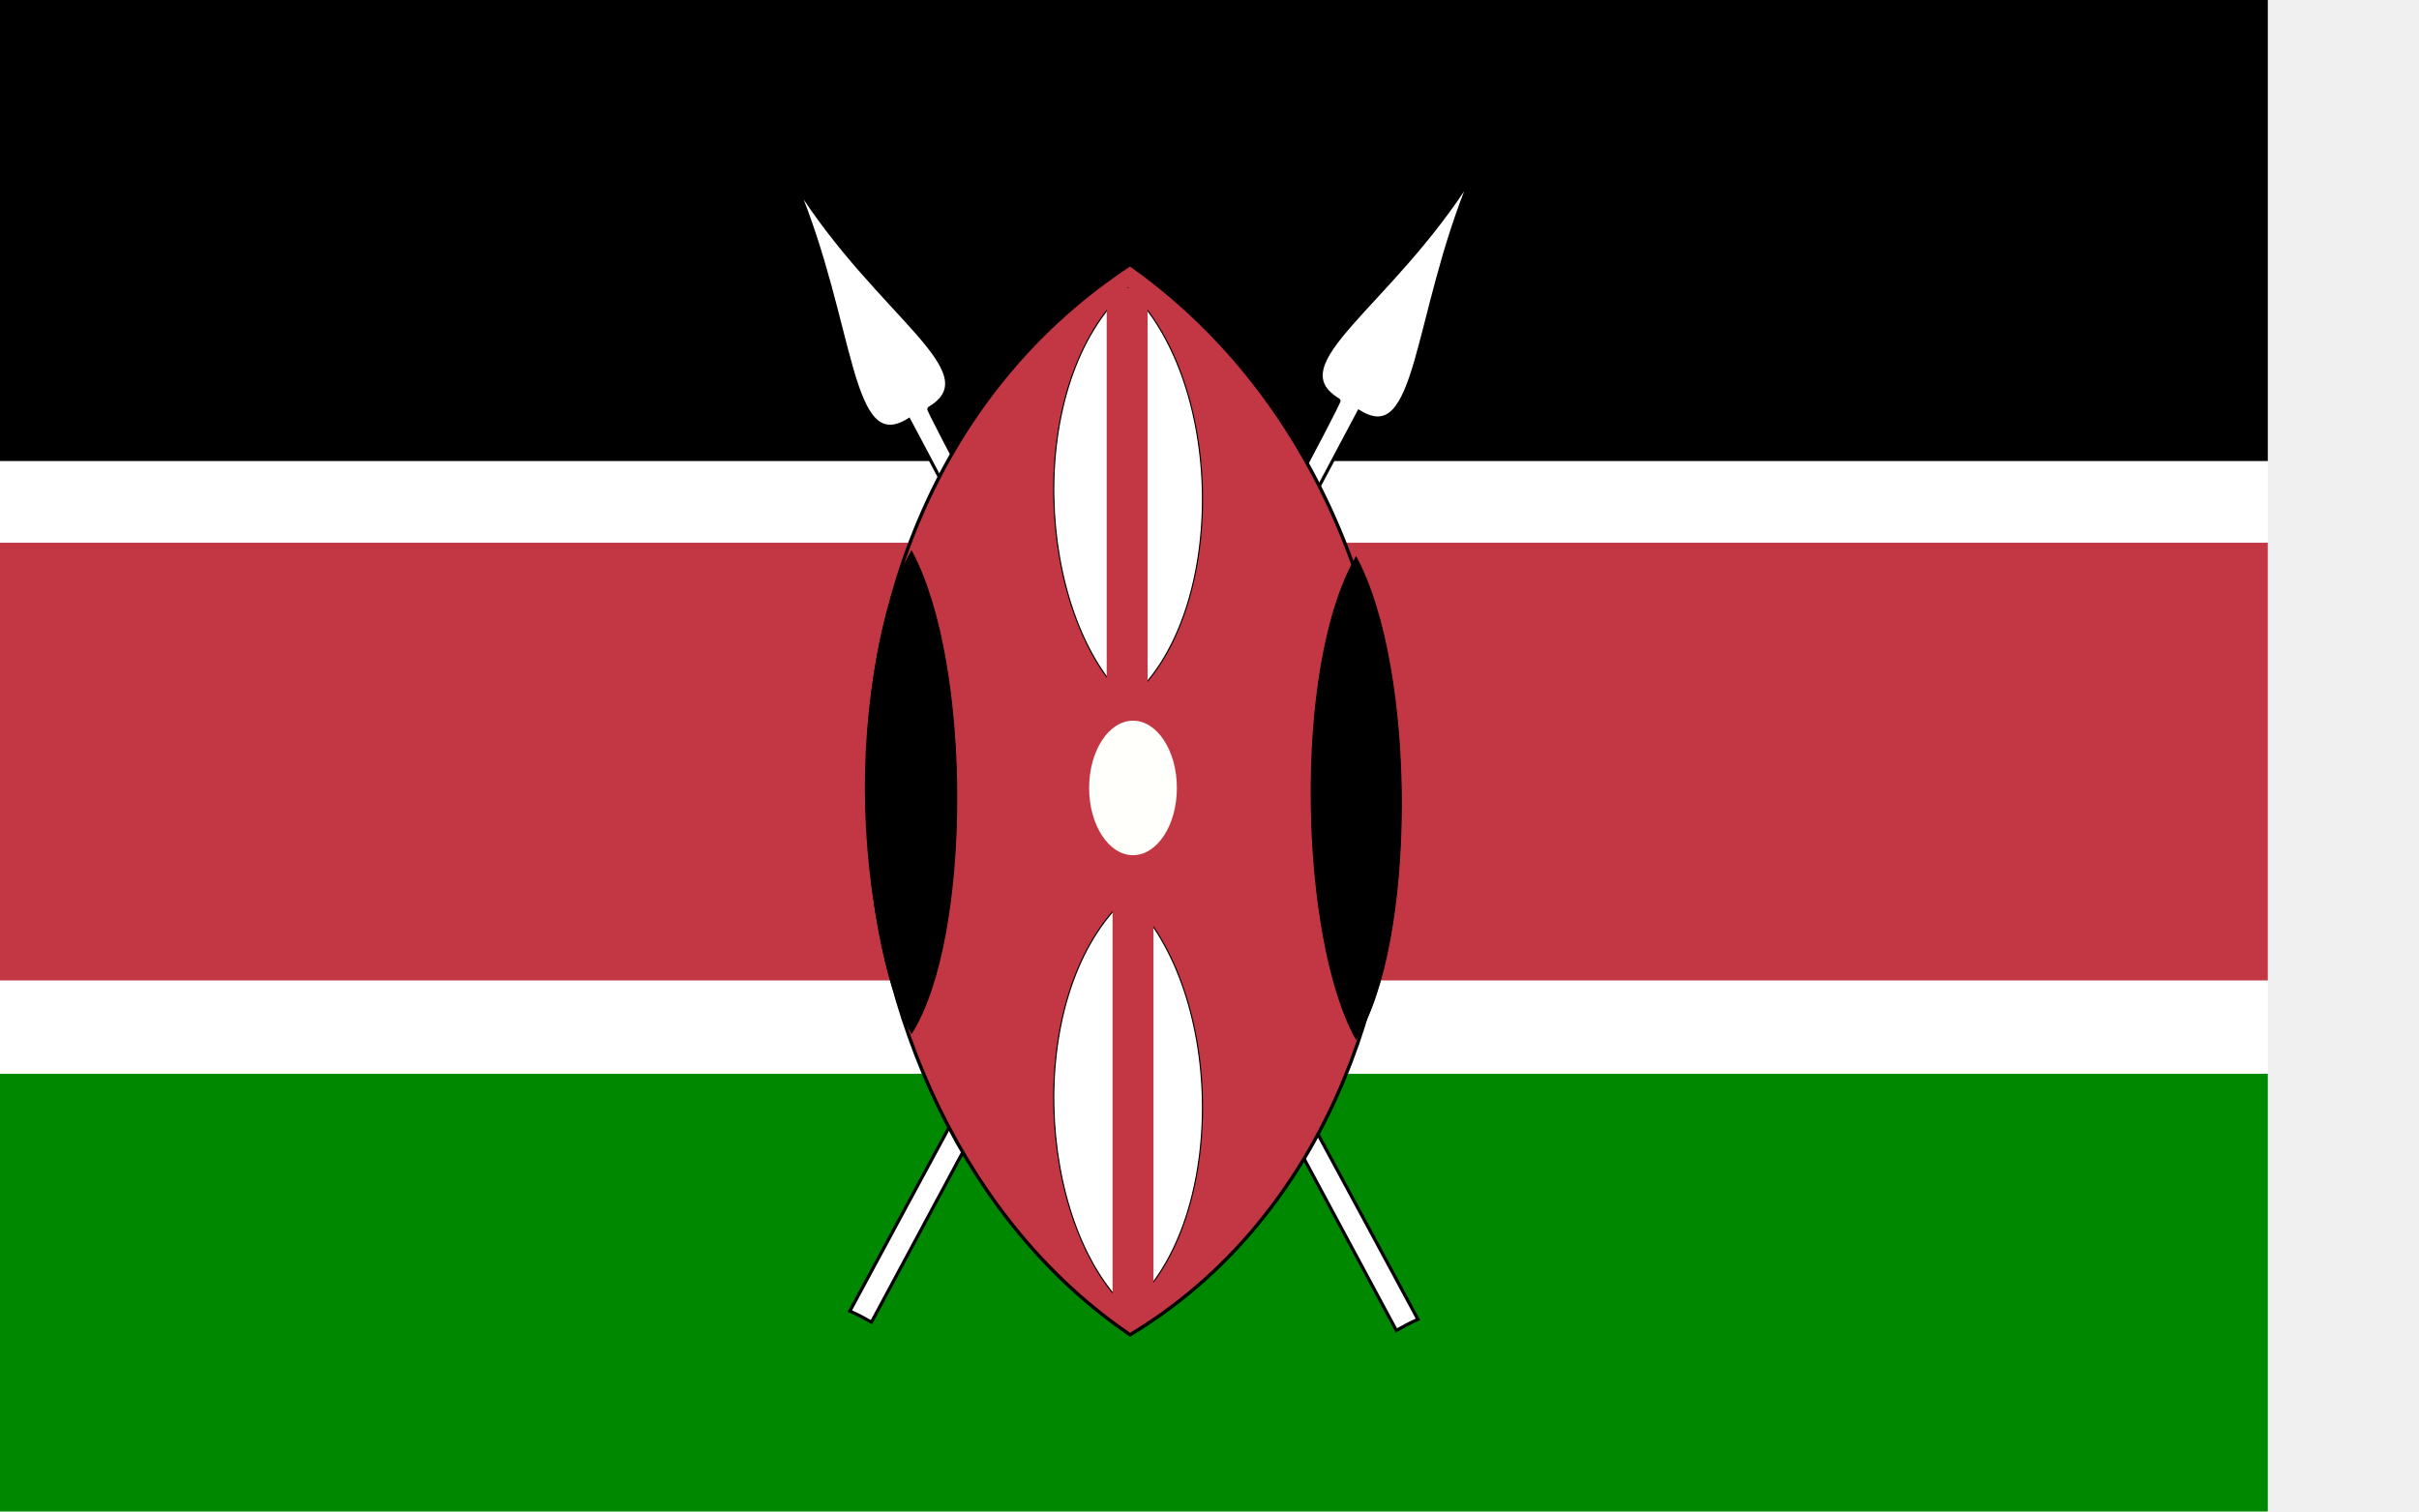
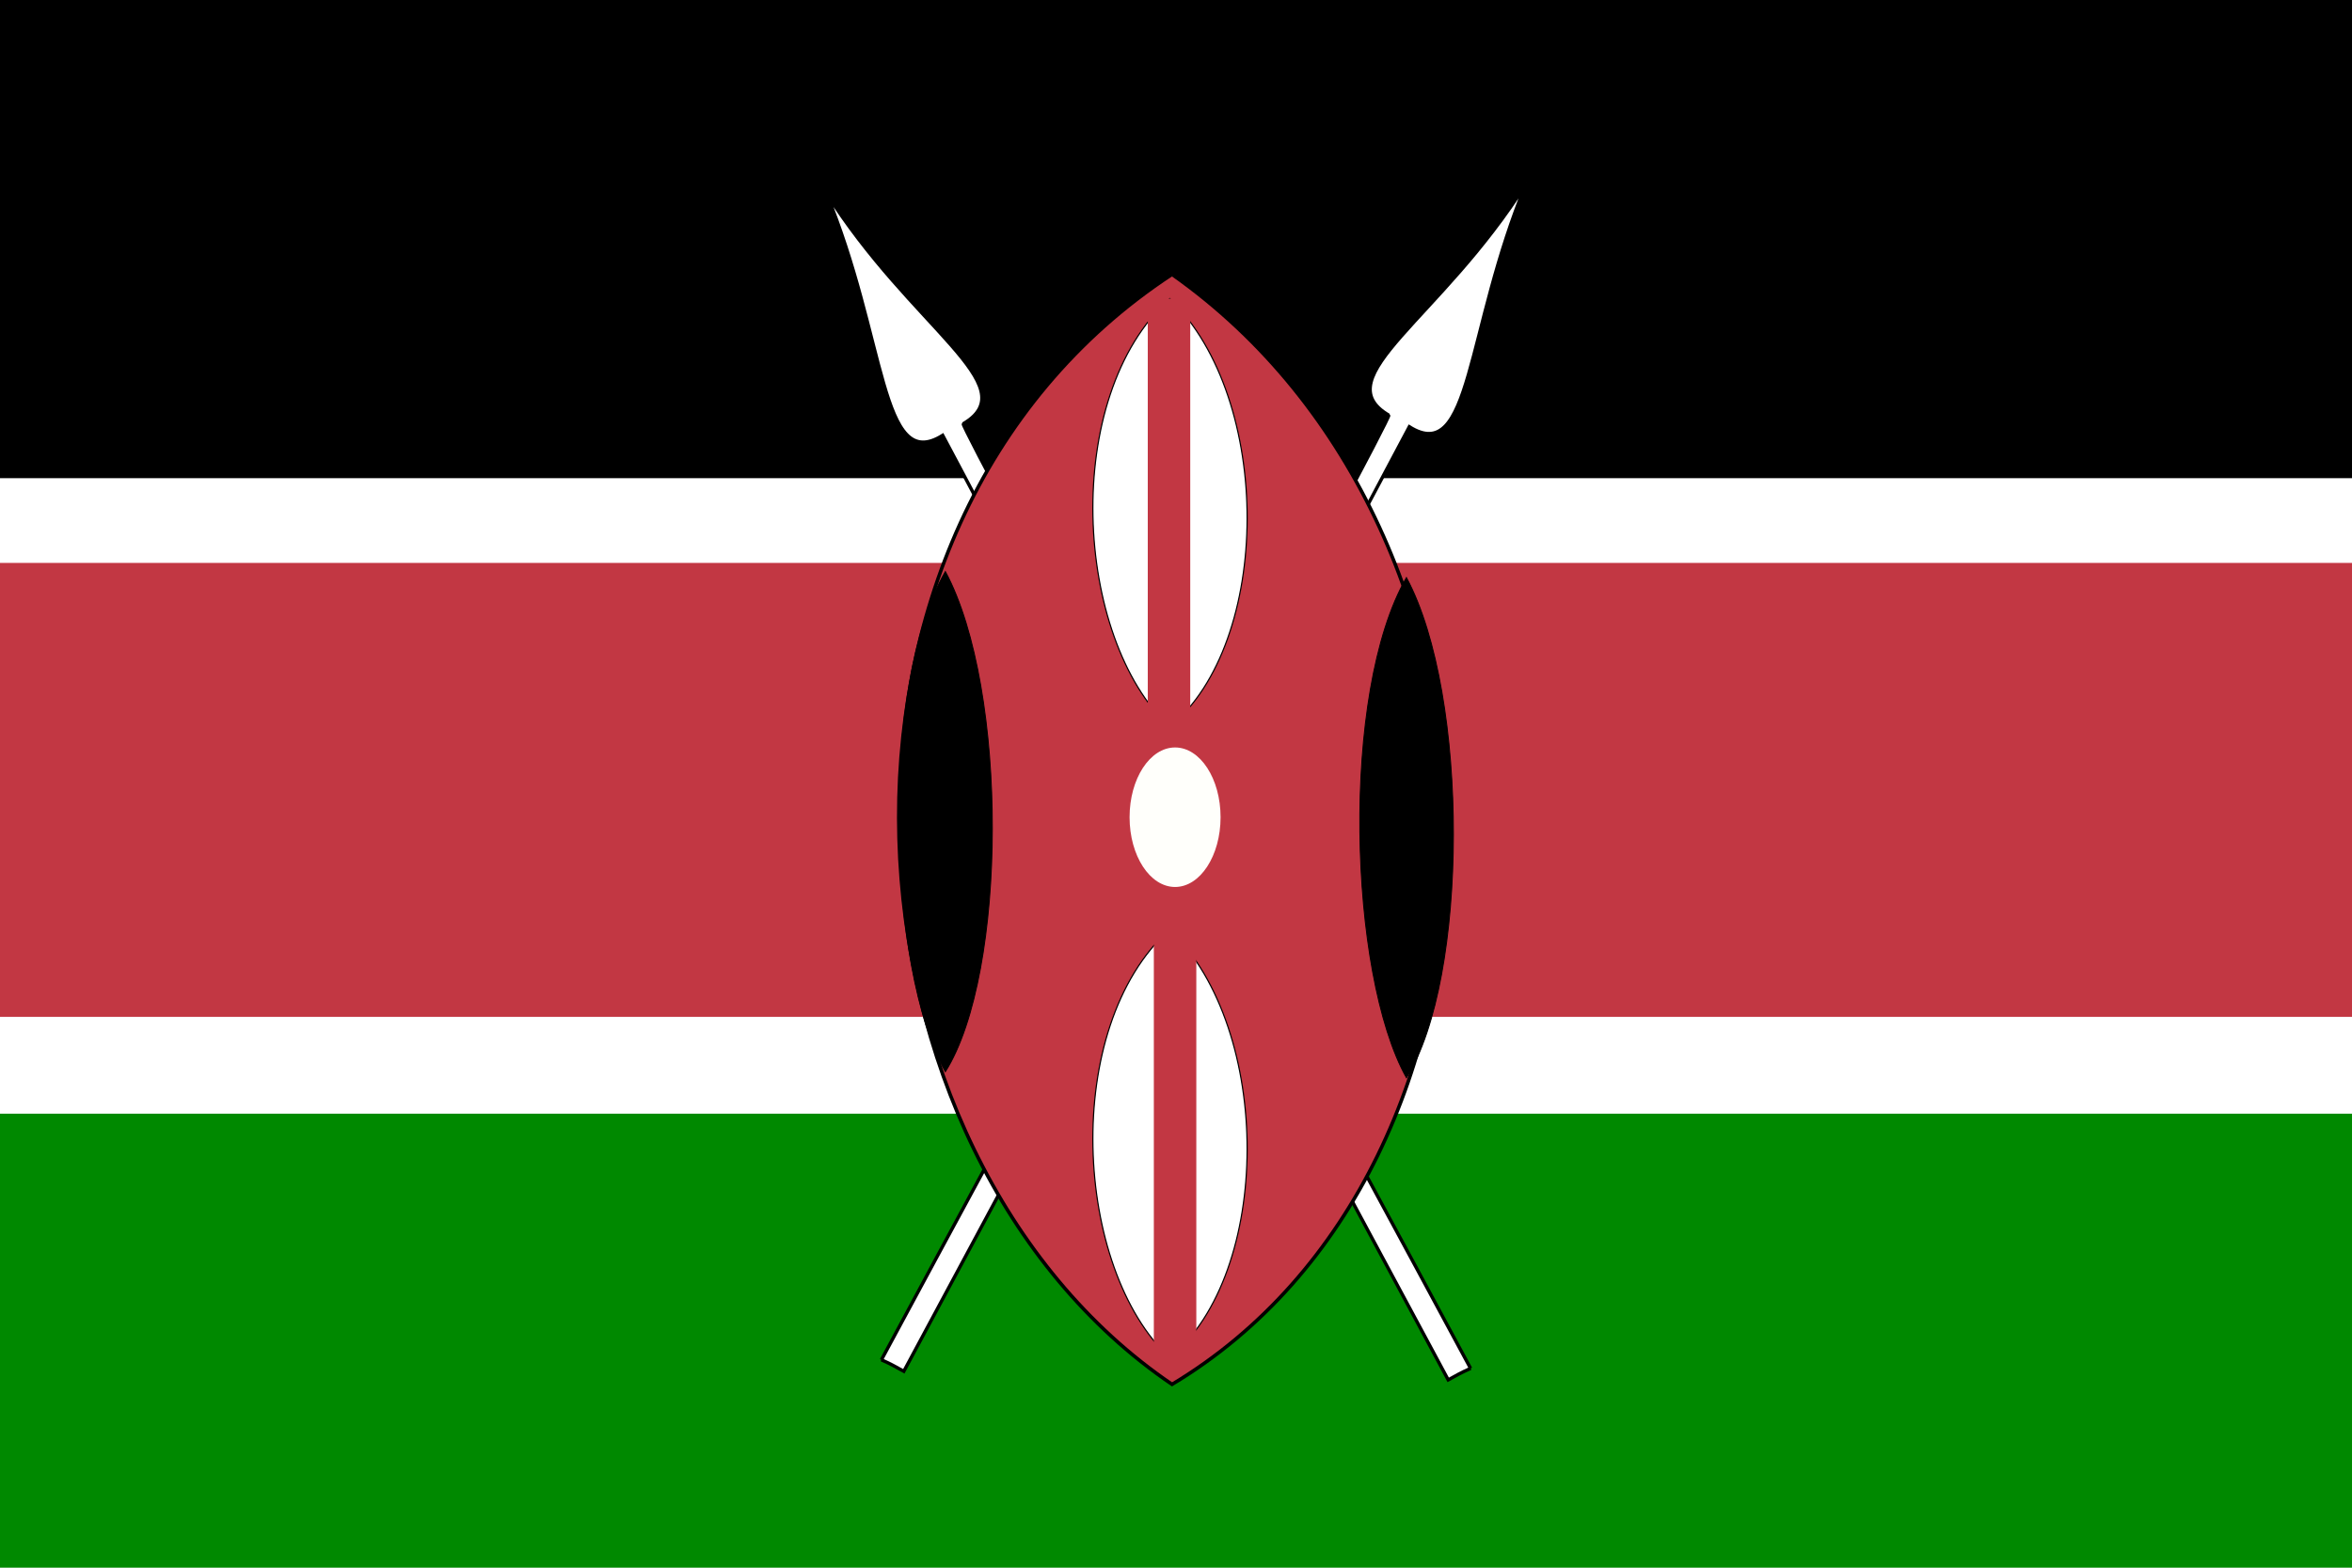
- <svg xmlns="http://www.w3.org/2000/svg" id="svg548" width="206mm" height="486.61px">
+ <svg xmlns="http://www.w3.org/2000/svg" id="svg548" width="729.92" height="486.61" version="1.1">
  <defs id="defs550" />
-   <rect y="-1.4648437e-05" x="0" height="486.61" width="729.92" id="rect551" style="font-size:12px;fill:#ffffff;fill-opacity:1;fill-rule:evenodd;stroke:none;stroke-width:2.181;stroke-dasharray:none;stroke-opacity:1" />
+   <rect y="0" x="0" height="486.61" width="729.92" id="rect551" style="font-size:12px;fill:#ffffff;fill-opacity:1;fill-rule:evenodd;stroke:none;stroke-width:2.181;stroke-dasharray:none;stroke-opacity:1" />
  <rect y="345.7" x="0" height="140.91" width="729.92" id="rect552" style="font-size:12px;fill:#008900;fill-opacity:1;fill-rule:evenodd;stroke-width:1pt" />
-   <rect y="174.728" x="0" height="140.91" width="729.92" id="rect553" style="font-size:12px;fill:#c23743;fill-opacity:1;fill-rule:evenodd;stroke-width:1pt" />
-   <rect y="4.7683716e-07" x="0" height="148.425" width="729.92" id="rect554" style="font-size:12px;fill:#000000;fill-opacity:1;fill-rule:evenodd;stroke-width:1pt" />
-   <g id="g4850" transform="translate(3.958874,9.147055e-2)">
-     <path style="fill:#ffffff;fill-opacity:1;fill-rule:evenodd;stroke:#000000;stroke-width:1.038;stroke-linecap:butt;stroke-linejoin:miter;stroke-dasharray:none;stroke-opacity:1" d="M 269.587,421.998 C 306.04,354.153 428.24,129.431 427.035,128.783 C 407.05,117.054 443.187,99.037 469.727,56.79 C 450.82,102.195 452.826,144.571 433.415,132.372 C 401.132,193.305 301.341,379.561 276.529,425.563 C 273.902,424.152 273.13,423.576 269.587,421.998 z " id="path565" />
-     <path style="fill:#ffffff;fill-opacity:1;fill-rule:evenodd;stroke:#000000;stroke-width:1.038;stroke-linecap:butt;stroke-linejoin:miter;stroke-dasharray:none;stroke-opacity:1" d="M 452.42,424.661 C 415.968,356.816 293.767,132.094 294.973,131.446 C 314.957,119.717 278.82,101.7 252.28,59.453 C 271.187,104.858 269.182,147.234 288.592,135.035 C 320.876,195.968 420.666,382.224 445.478,428.226 C 448.105,426.815 448.878,426.239 452.42,424.661 z " id="path568" />
-     <path style="fill:#c23743;fill-opacity:1;fill-rule:evenodd;stroke:#000000;stroke-width:1.091;stroke-linecap:butt;stroke-linejoin:miter;stroke-dasharray:none;stroke-opacity:1" d="M 359.772,85.064 C 474.622,166.025 472.738,361.83 359.772,429.613 C 254.337,358.067 239.274,164.14 359.772,85.064 z " id="path555" />
-     <path style="fill:#fffffb;fill-opacity:1;fill-rule:evenodd;stroke:none;stroke-width:1pt;stroke-linecap:butt;stroke-linejoin:miter;stroke-opacity:1" id="path557" d="M 359.929 494.666 A 4.855 7.445 0 1 1  350.219,494.666 A 4.855 7.445 0 1 1  359.929 494.666 z" transform="matrix(2.908399,0,0,2.908399,-671.9842,-1185.112)" />
-     <path style="fill:#ffffff;fill-opacity:1;fill-rule:evenodd;stroke:#000000;stroke-width:0.359;stroke-linecap:butt;stroke-linejoin:miter;stroke-dasharray:none;stroke-opacity:1" d="M 359.052,92.595 C 391.345,123.839 390.816,199.403 359.052,225.561 C 329.406,197.951 325.17,123.112 359.052,92.595 z " id="path558" />
-     <path style="fill:#ffffff;fill-opacity:1;fill-rule:evenodd;stroke:#000000;stroke-width:0.359;stroke-linecap:butt;stroke-linejoin:miter;stroke-dasharray:none;stroke-opacity:1" d="M 359.052,288.403 C 391.345,319.647 390.816,395.211 359.052,421.369 C 329.406,393.759 325.17,318.92 359.052,288.403 z " id="path559" />
+   <rect y="174.729" x="0" height="140.91" width="729.92" id="rect553" style="font-size:12px;fill:#c23743;fill-opacity:1;fill-rule:evenodd;stroke-width:1pt" />
+   <rect y="1.5125274e-05" x="0" height="148.425" width="729.92" id="rect554" style="font-size:12px;fill:#000000;fill-opacity:1;fill-rule:evenodd;stroke-width:1pt" />
+   <g id="g4850" transform="translate(3.958874,0.0914852)">
+     <path style="fill:#ffffff;fill-opacity:1;fill-rule:evenodd;stroke:#000000;stroke-width:1.038;stroke-linecap:butt;stroke-linejoin:miter;stroke-dasharray:none;stroke-opacity:1" d="m 269.587,421.998 c 36.452,-67.845 158.653,-292.567 157.447,-293.214 -19.984,-11.729 16.153,-29.747 42.693,-71.993 -18.907,45.405 -16.902,87.781 -36.313,75.582 -32.283,60.933 -132.073,247.189 -156.886,293.191 -2.627,-1.412 -3.399,-1.987 -6.942,-3.565 z" id="path565" />
+     <path style="fill:#ffffff;fill-opacity:1;fill-rule:evenodd;stroke:#000000;stroke-width:1.038;stroke-linecap:butt;stroke-linejoin:miter;stroke-dasharray:none;stroke-opacity:1" d="m 452.42,424.661 c -36.452,-67.845 -158.653,-292.567 -157.447,-293.214 19.984,-11.729 -16.153,-29.747 -42.693,-71.993 18.907,45.405 16.902,87.781 36.313,75.582 32.283,60.933 132.073,247.189 156.886,293.191 2.627,-1.412 3.399,-1.987 6.942,-3.565 z" id="path568" />
+     <path style="fill:#c23743;fill-opacity:1;fill-rule:evenodd;stroke:#000000;stroke-width:1.091;stroke-linecap:butt;stroke-linejoin:miter;stroke-dasharray:none;stroke-opacity:1" d="m 359.772,85.064 c 114.85,80.961 112.965,276.766 0,344.549 -105.435,-71.547 -120.498,-265.473 0,-344.549 z" id="path555" />
+     <ellipse style="fill:#fffffb;fill-opacity:1;fill-rule:evenodd;stroke:none;stroke-width:1pt;stroke-linecap:butt;stroke-linejoin:miter;stroke-opacity:1" id="path557" transform="matrix(2.908399,0,0,2.908399,-671.9842,-1185.112)" cx="355.074" cy="494.666" rx="4.855" ry="7.445" />
+     <path style="fill:#ffffff;fill-opacity:1;fill-rule:evenodd;stroke:#000000;stroke-width:0.359;stroke-linecap:butt;stroke-linejoin:miter;stroke-dasharray:none;stroke-opacity:1" d="m 359.052,92.595 c 32.293,31.244 31.764,106.808 0,132.966 -29.646,-27.611 -33.882,-102.449 0,-132.966 z" id="path558" />
+     <path style="fill:#ffffff;fill-opacity:1;fill-rule:evenodd;stroke:#000000;stroke-width:0.359;stroke-linecap:butt;stroke-linejoin:miter;stroke-dasharray:none;stroke-opacity:1" d="m 359.052,288.403 c 32.293,31.244 31.764,106.808 0,132.966 -29.646,-27.611 -33.882,-102.449 0,-132.966 z" id="path559" />
    <rect style="font-size:12px;fill:#c23743;fill-opacity:1;fill-rule:evenodd;stroke-width:1pt" id="rect560" width="13.179" height="135.559" x="352.241" y="92.597" />
    <rect style="font-size:12px;fill:#c23743;fill-opacity:1;fill-rule:evenodd;stroke-width:1pt" id="rect561" width="13.179" height="135.559" x="354.124" y="286.522" />
-     <path style="fill:#000000;fill-opacity:1;fill-rule:evenodd;stroke:#000000;stroke-width:0.302;stroke-linecap:butt;stroke-linejoin:miter;stroke-dasharray:none;stroke-opacity:1" d="M 289.424,177.32 C 309.017,213.799 308.695,302.024 289.424,332.566 C 271.438,300.329 268.868,212.95 289.424,177.32 z " id="path562" />
-     <path style="fill:#000000;fill-opacity:1;fill-rule:evenodd;stroke:#000000;stroke-width:0.302;stroke-linecap:butt;stroke-linejoin:miter;stroke-dasharray:none;stroke-opacity:1" d="M 432.515,179.202 C 452.107,215.682 451.786,303.907 432.515,334.448 C 414.528,302.211 411.958,214.832 432.515,179.202 z " id="path563" />
+     <path style="fill:#000000;fill-opacity:1;fill-rule:evenodd;stroke:#000000;stroke-width:0.302;stroke-linecap:butt;stroke-linejoin:miter;stroke-dasharray:none;stroke-opacity:1" d="m 289.424,177.32 c 19.593,36.479 19.271,124.704 0,155.246 -17.987,-32.237 -20.556,-119.616 0,-155.246 z" id="path562" />
+     <path style="fill:#000000;fill-opacity:1;fill-rule:evenodd;stroke:#000000;stroke-width:0.302;stroke-linecap:butt;stroke-linejoin:miter;stroke-dasharray:none;stroke-opacity:1" d="m 432.515,179.202 c 19.593,36.479 19.271,124.704 0,155.246 -17.987,-32.237 -20.556,-119.616 0,-155.246 z" id="path563" />
  </g>
</svg>
